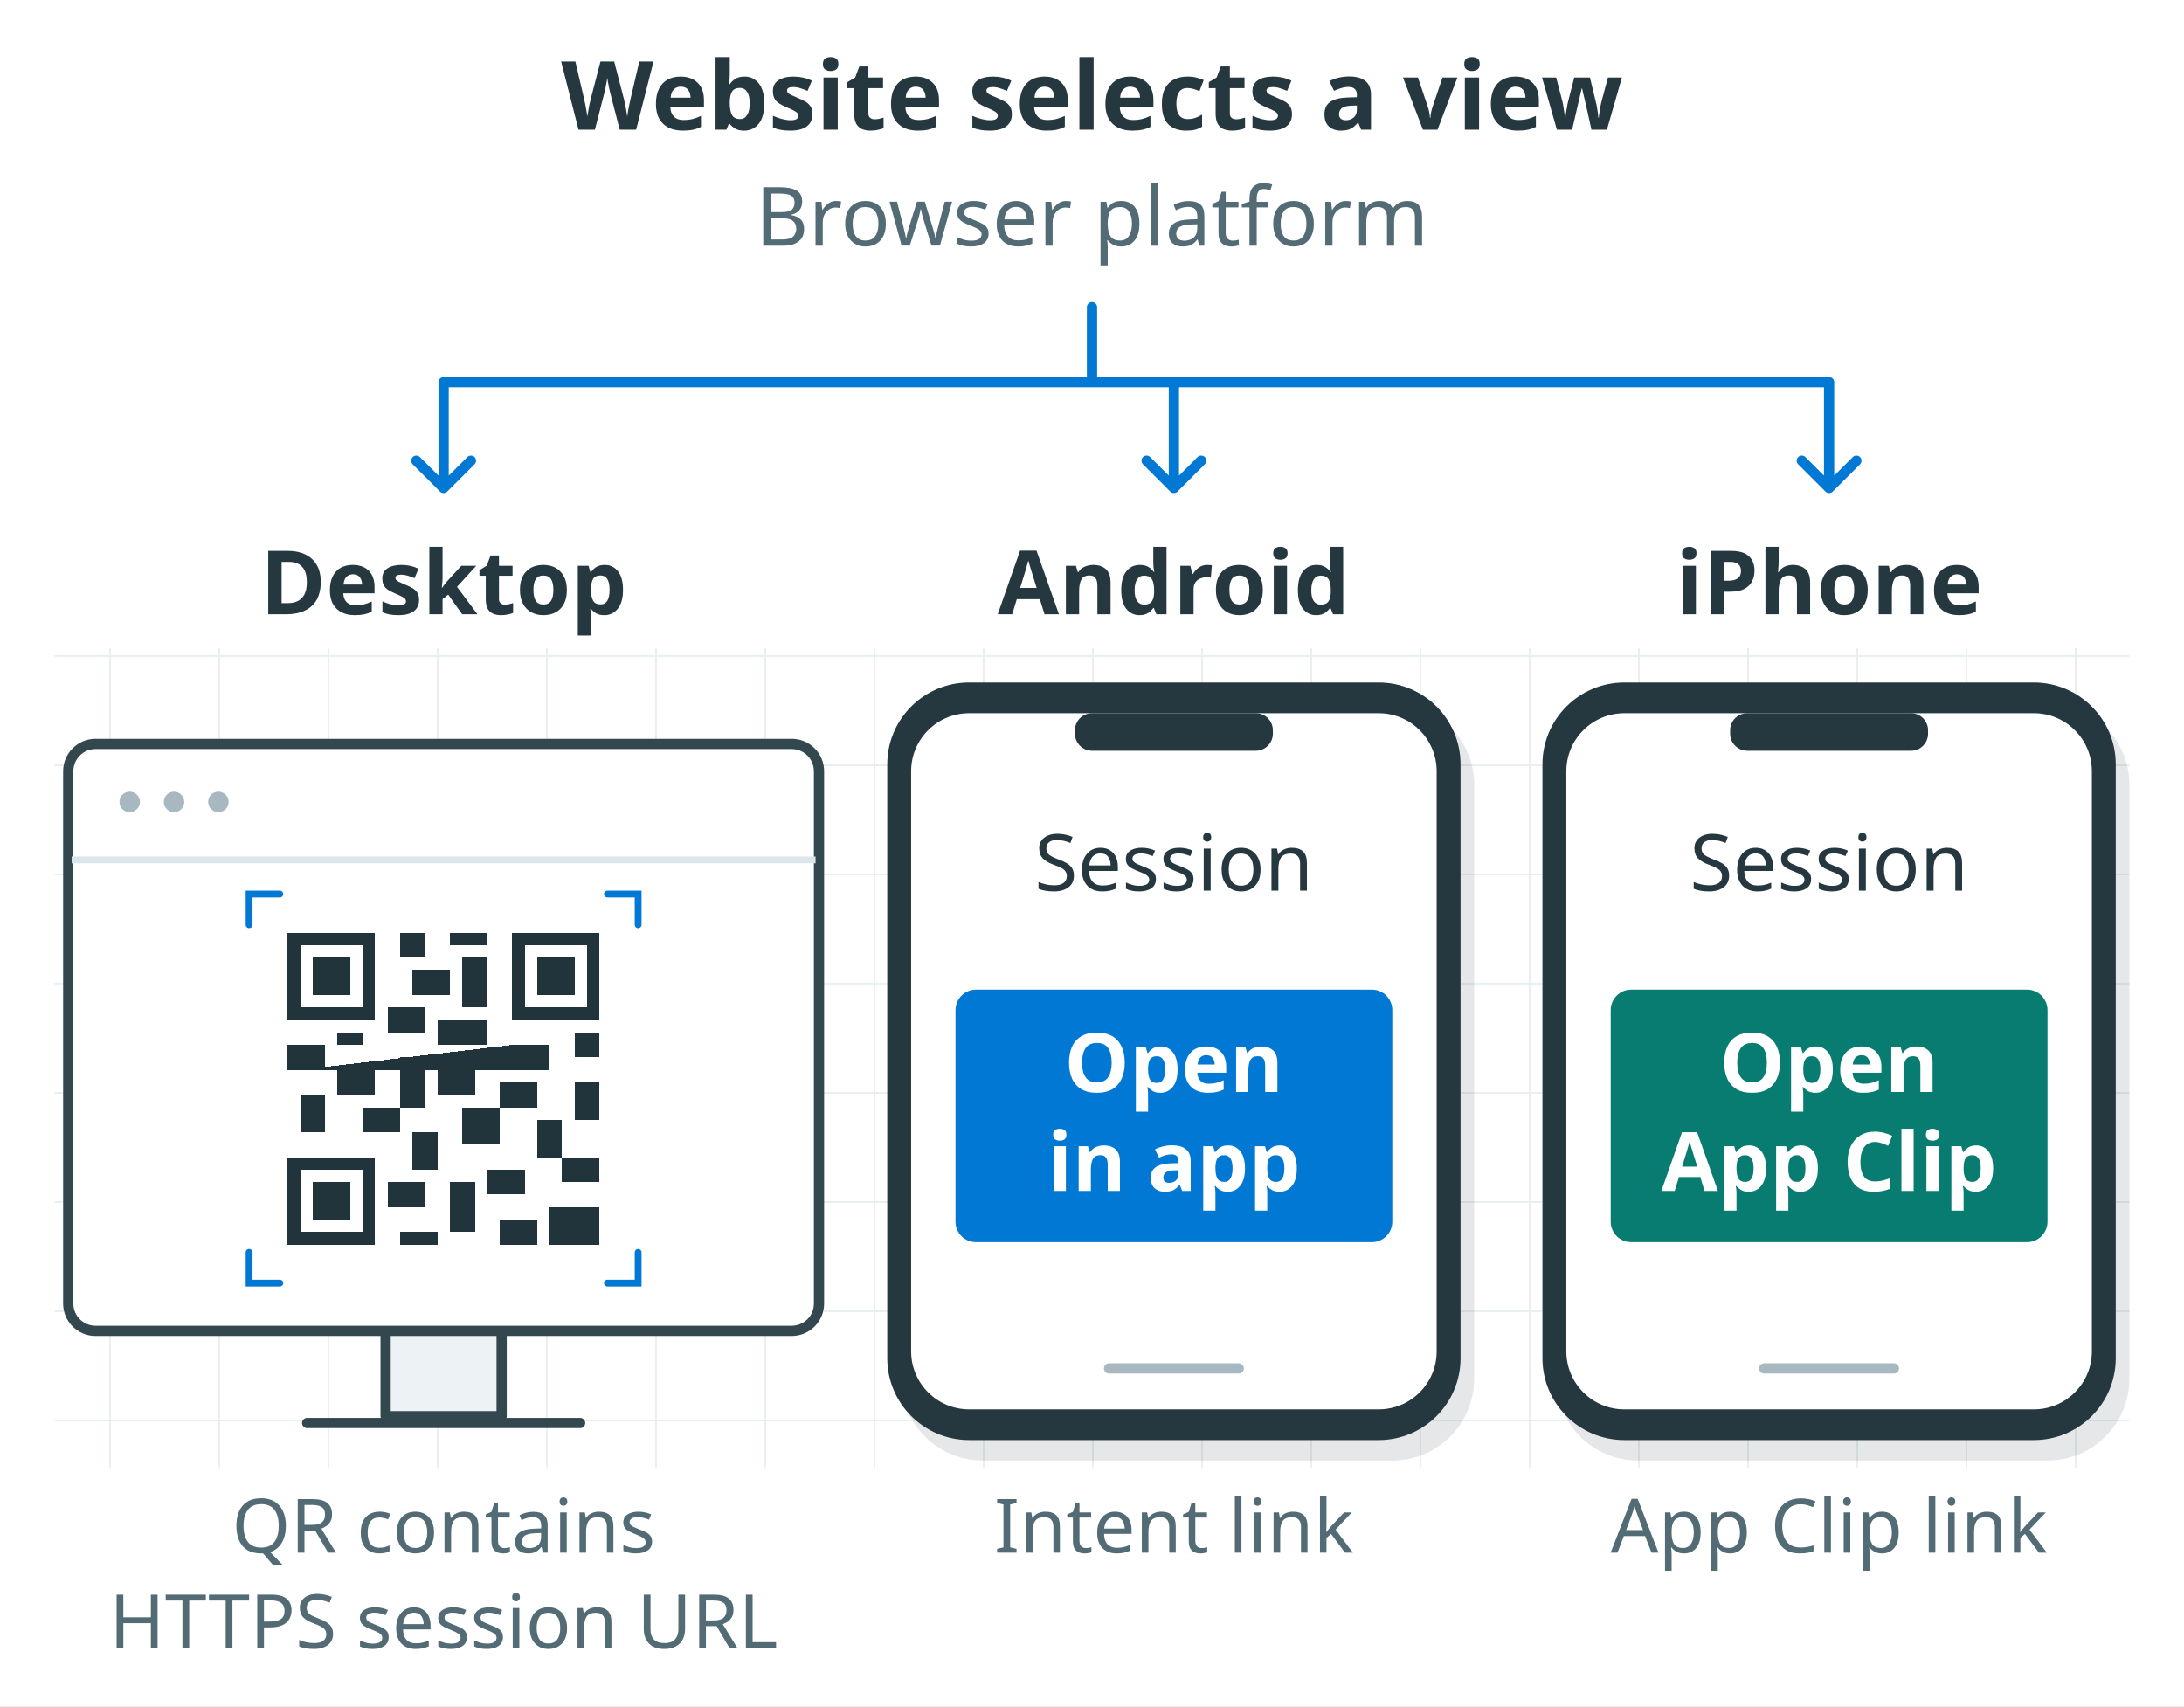
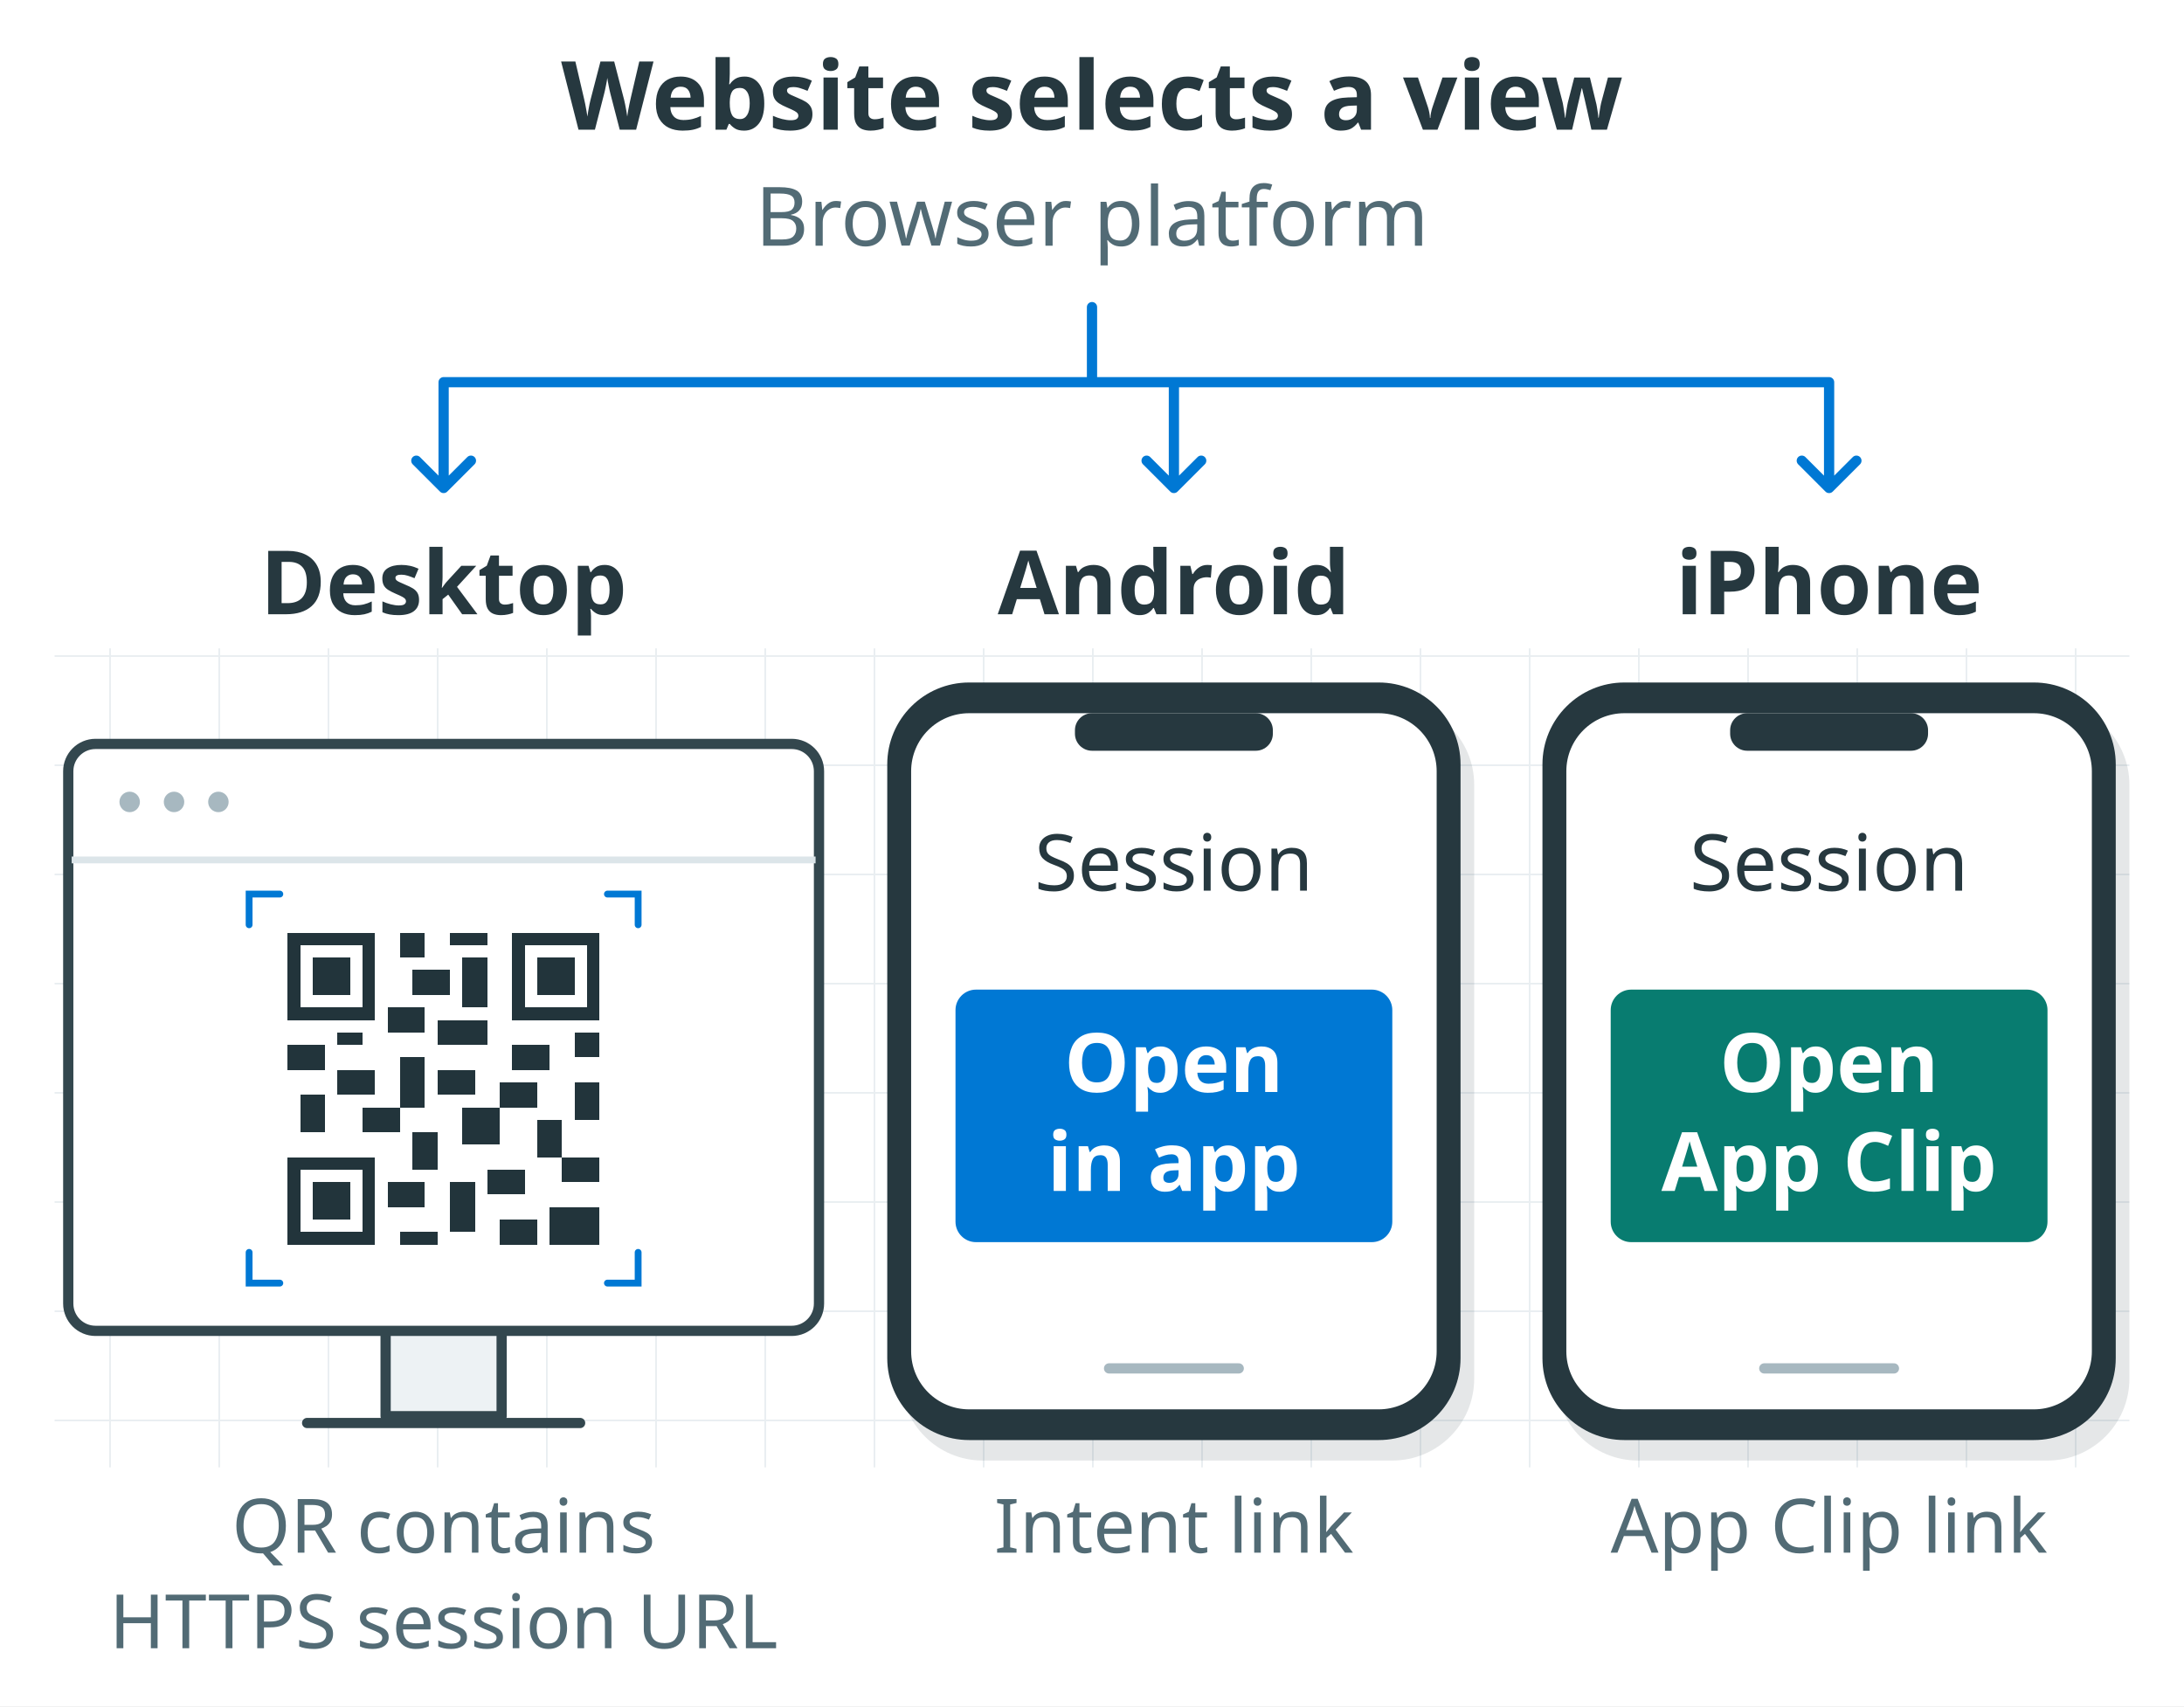
<svg xmlns="http://www.w3.org/2000/svg" width="640" height="500" viewBox="0 0 640 500" role="img" aria-labelledby="views-title views-description">
  <defs>
    <pattern id="views-grid" width="32" height="32" patternUnits="userSpaceOnUse">
      <path d="M32 0H0V32" fill="none" stroke="#e9eef1" stroke-width="1" />
    </pattern>
    <symbol id="views-qr" viewBox="0 0 29 29">
      <rect width="29" height="29" fill="#ffffff" />
      <g fill="#22343b" shape-rendering="crispEdges">
        <path fill-rule="evenodd" d="M2 2h7v7H2z M3 3v5h5V3z M20 2h7v7h-7z M21 3v5h5V3z M2 20h7v7H2z M3 21v5h5v-5z" />
-         <path d="M4 4h3v3H4z M22 4h3v3h-3z M4 22h3v3H4z M11 2h2v2h-2z M15 2h3v1h-3z M12 5h3v2h-3z M16 4h2v4h-2z M10 8h3v2h-3z M14 9h4v2h-4z M2 11h3v2H2z M6 10h2v1H6z M6 13h3v2H6z M3 15h2v3H3z M8 16h3v2h-3z M11 12h2v4h-2z M14 13h3v2h-3z M16 16h3v3h-3z M12 18h2v3h-2z M10 22h3v2h-3z M11 26h3v1h-3z M15 22h2v4h-2z M18 21h3v2h-3z M19 25h3v2h-3z M23 24h4v3h-4z M24 20h3v2h-3z M22 17h2v3h-2z M25 14h2v3h-2z M20 11h3v2H3z M25 10h2v2h-2z M19 14h3v2h-3z" />
+         <path d="M4 4h3v3H4z M22 4h3v3h-3z M4 22h3v3H4z M11 2h2v2h-2z M15 2h3v1h-3z M12 5h3v2h-3z M16 4h2v4h-2z M10 8h3v2h-3z M14 9h4v2h-4z M2 11h3v2H2z M6 10h2v1H6z M6 13h3v2H6z M3 15h2v3H3z M8 16h3v2h-3z M11 12h2v4h-2z M14 13h3v2h-3z M16 16h3v3h-3z M12 18h2v3h-2z M10 22h3v2h-3z M11 26h3v1h-3z M15 22h2v4h-2z M18 21h3v2h-3z M19 25h3v2h-3z M23 24h4v3h-4z M24 20h3v2h-3z M22 17h2v3h-2z M25 14h2v3h-2z M20 11h3v2h-3z M25 10h2v2h-2z M19 14h3v2h-3z" />
      </g>
    </symbol>
  </defs>
  <rect width="640" height="500" fill="#ffffff" />
  <rect x="16" y="190" width="608" height="240" fill="url(#views-grid)" />
  <g font-family="Segoe UI, sans-serif" letter-spacing="0" text-anchor="middle" fill="#26383f">
    <text x="320" y="38" font-size="28" font-weight="600">Website selects a view</text>
    <text x="320" y="72" fill="#526b75" font-size="24">Browser platform</text>
    <g fill="none" stroke="#0078d4" stroke-width="3" stroke-linecap="round" stroke-linejoin="round">
      <path d="M320 90v22H130v31m-8-8 8 8 8-8M320 112h216v31m-8-8 8 8 8-8M344 112v31m-8-8 8 8 8-8" />
    </g>
    <g font-size="26" font-weight="600">
      <text x="130" y="180">Desktop</text>
      <text x="344" y="180">Android</text>
      <text x="536" y="180">iPhone</text>
    </g>
    <g stroke="#33474e" stroke-width="3" stroke-linejoin="round">
      <path d="M113 388v27h34v-27" fill="#edf2f4" />
      <path d="M90 417h80" fill="none" stroke-linecap="round" />
      <rect x="20" y="218" width="220" height="172" rx="8" fill="#ffffff" />
      <path d="M21 252h218" fill="none" stroke="#dce5e9" stroke-width="2" />
    </g>
    <g fill="#a7b8c0">
      <circle cx="38" cy="235" r="3" />
      <circle cx="51" cy="235" r="3" />
      <circle cx="64" cy="235" r="3" />
    </g>
    <use href="#views-qr" x="77" y="266" width="106" height="106" />
    <path d="M82 262H73v9m105-9h9v9M73 367v9h9m105-9v9h-9" fill="none" stroke="#0078d4" stroke-width="2" stroke-linecap="round" />
    <rect x="264" y="206" width="168" height="222" rx="24" fill="#22343b" opacity="0.12" />
    <rect x="260" y="200" width="168" height="222" rx="24" fill="#26383f" />
    <rect x="267" y="209" width="154" height="204" rx="17" fill="#ffffff" />
    <rect x="315" y="209" width="58" height="11" rx="5" fill="#26383f" />
    <text x="344" y="261" font-size="23">Session</text>
    <rect x="280" y="290" width="128" height="74" rx="6" fill="#0078d4" />
    <g fill="#ffffff" font-size="24" font-weight="600">
      <text x="344" y="320">Open</text>
      <text x="344" y="349">in app</text>
    </g>
    <path d="M325 401h38" fill="none" stroke="#a7b8c0" stroke-width="3" stroke-linecap="round" />
    <rect x="456" y="206" width="168" height="222" rx="24" fill="#22343b" opacity="0.12" />
    <rect x="452" y="200" width="168" height="222" rx="24" fill="#26383f" />
    <rect x="459" y="209" width="154" height="204" rx="17" fill="#ffffff" />
    <rect x="507" y="209" width="58" height="11" rx="5" fill="#26383f" />
    <text x="536" y="261" font-size="23">Session</text>
    <rect x="472" y="290" width="128" height="74" rx="6" fill="#087c70" />
    <g fill="#ffffff" font-size="24" font-weight="600">
      <text x="536" y="320">Open</text>
      <text x="536" y="349">App Clip</text>
    </g>
    <path d="M517 401h38" fill="none" stroke="#a7b8c0" stroke-width="3" stroke-linecap="round" />
    <g font-size="22" fill="#526b75">
      <text x="130" y="455">QR contains</text>
      <text x="130" y="483">HTTPS session URL</text>
      <text x="344" y="455">Intent link</text>
      <text x="536" y="455">App Clip link</text>
    </g>
  </g>
</svg>
